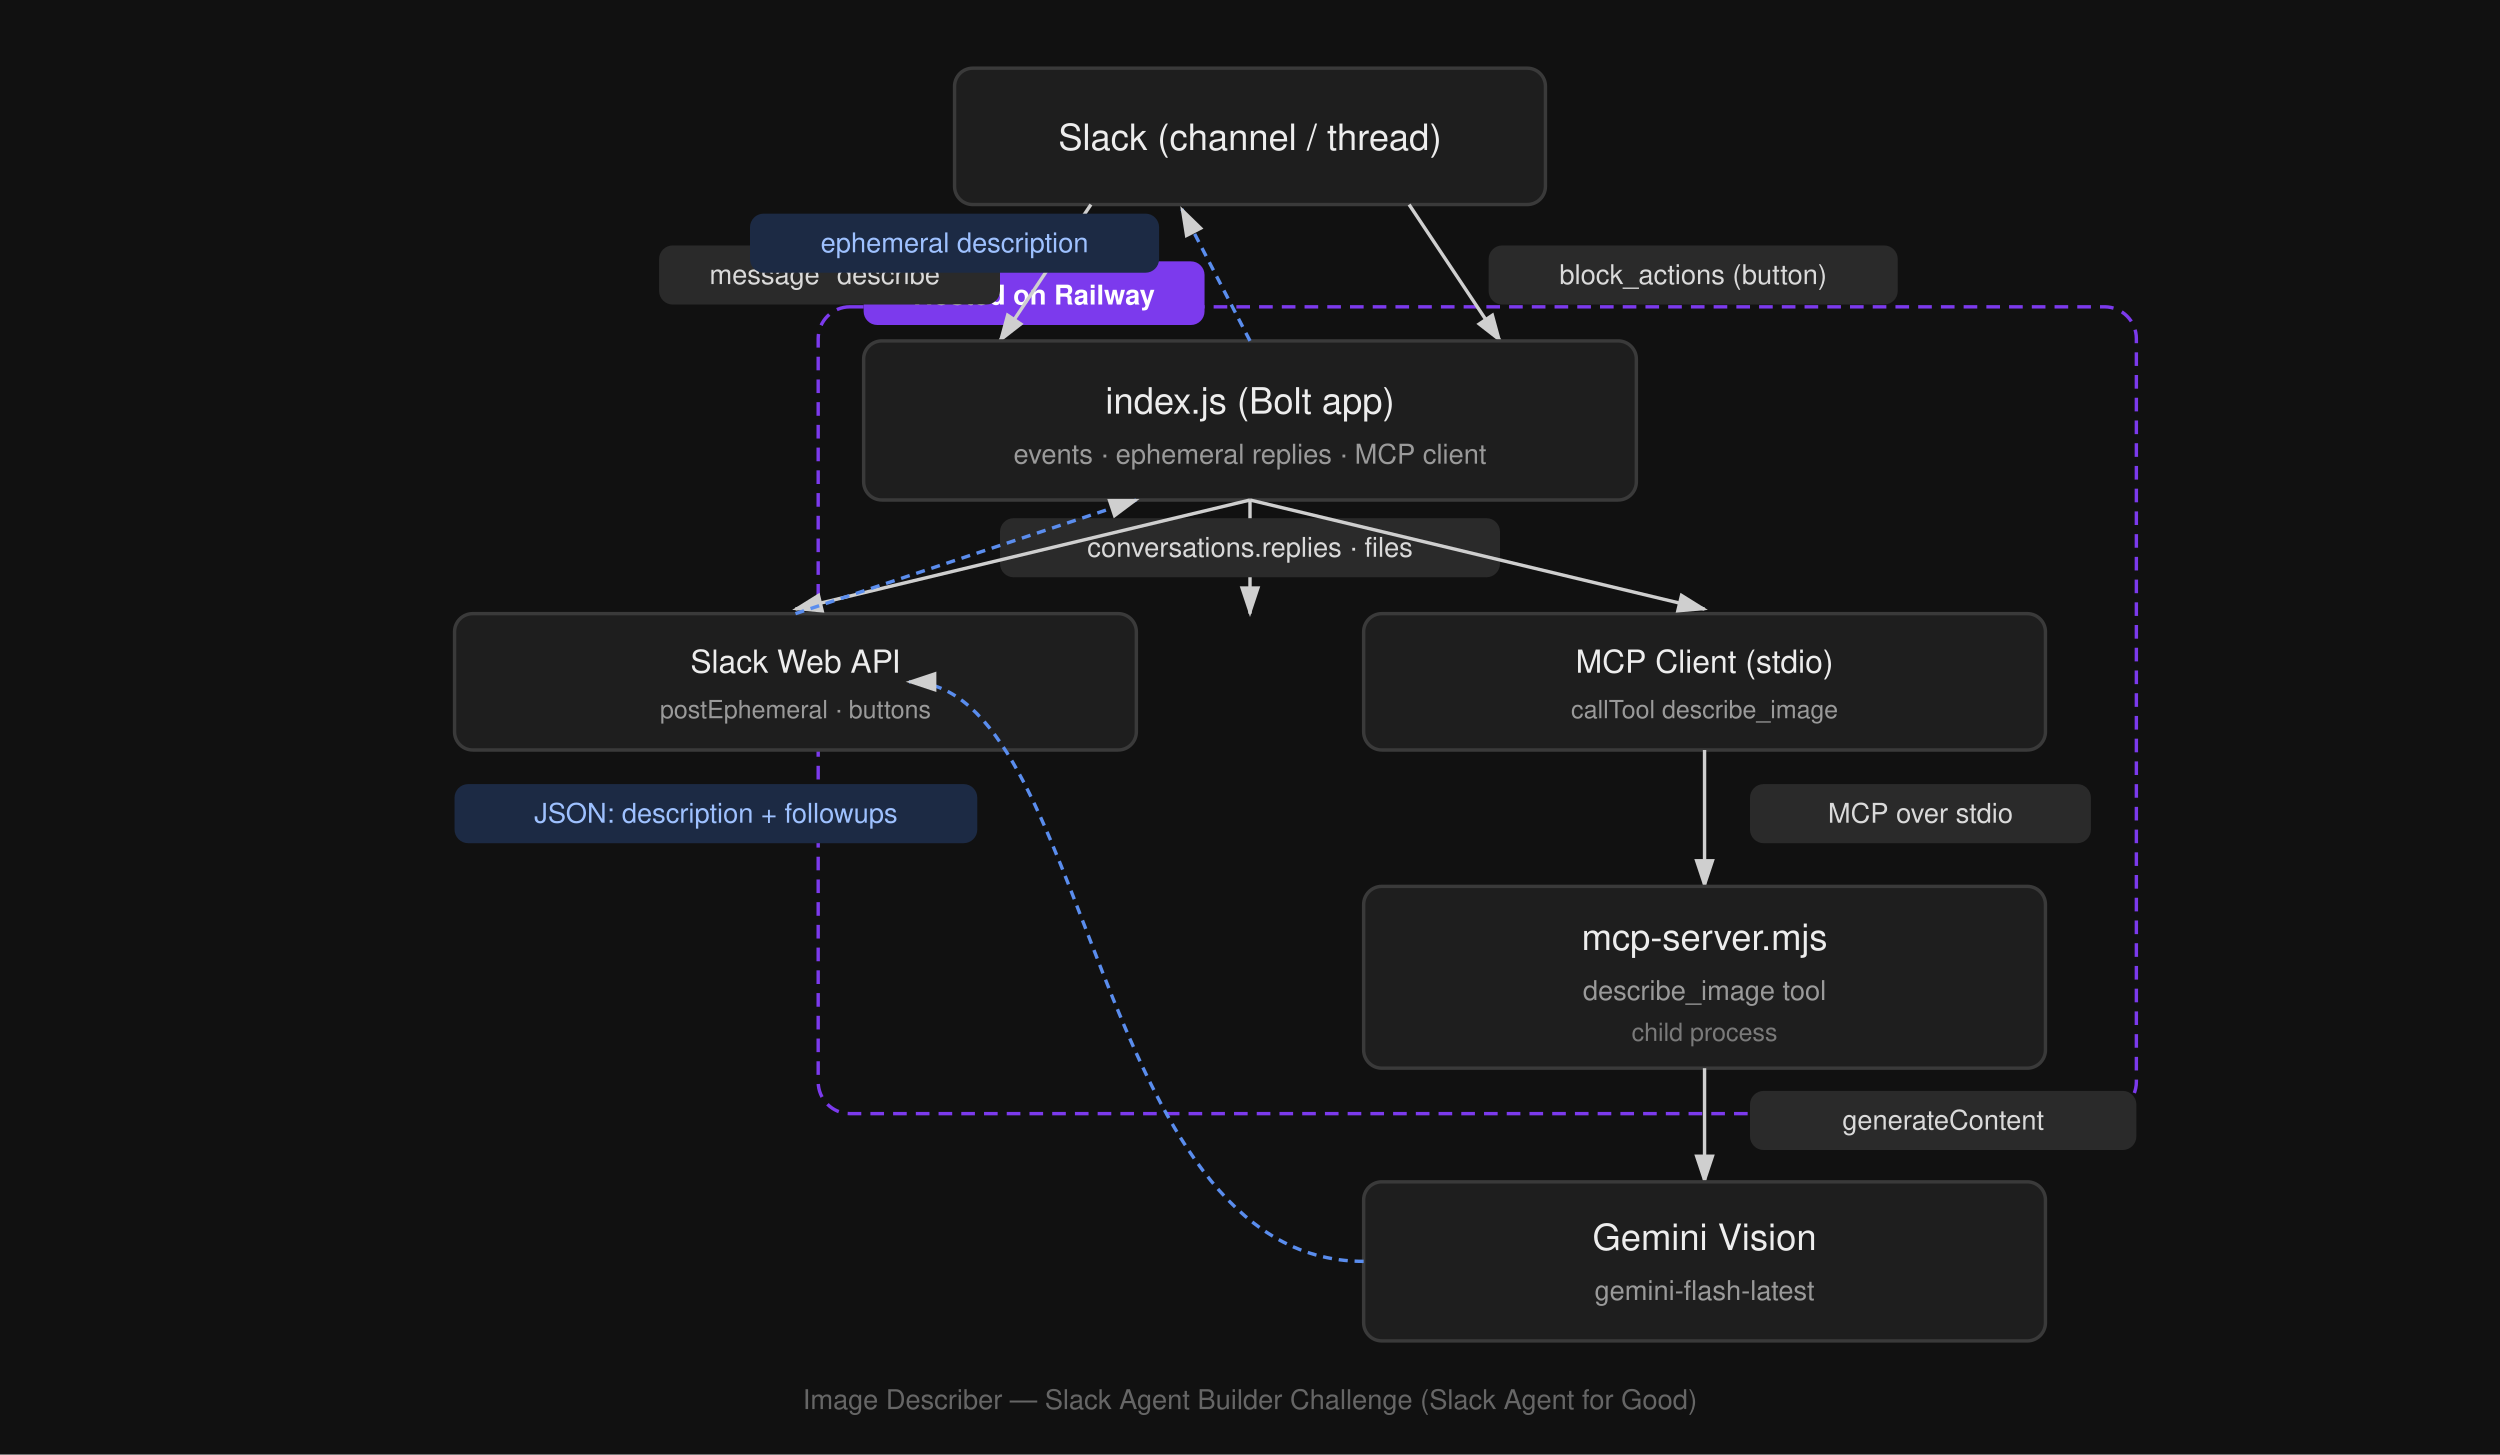
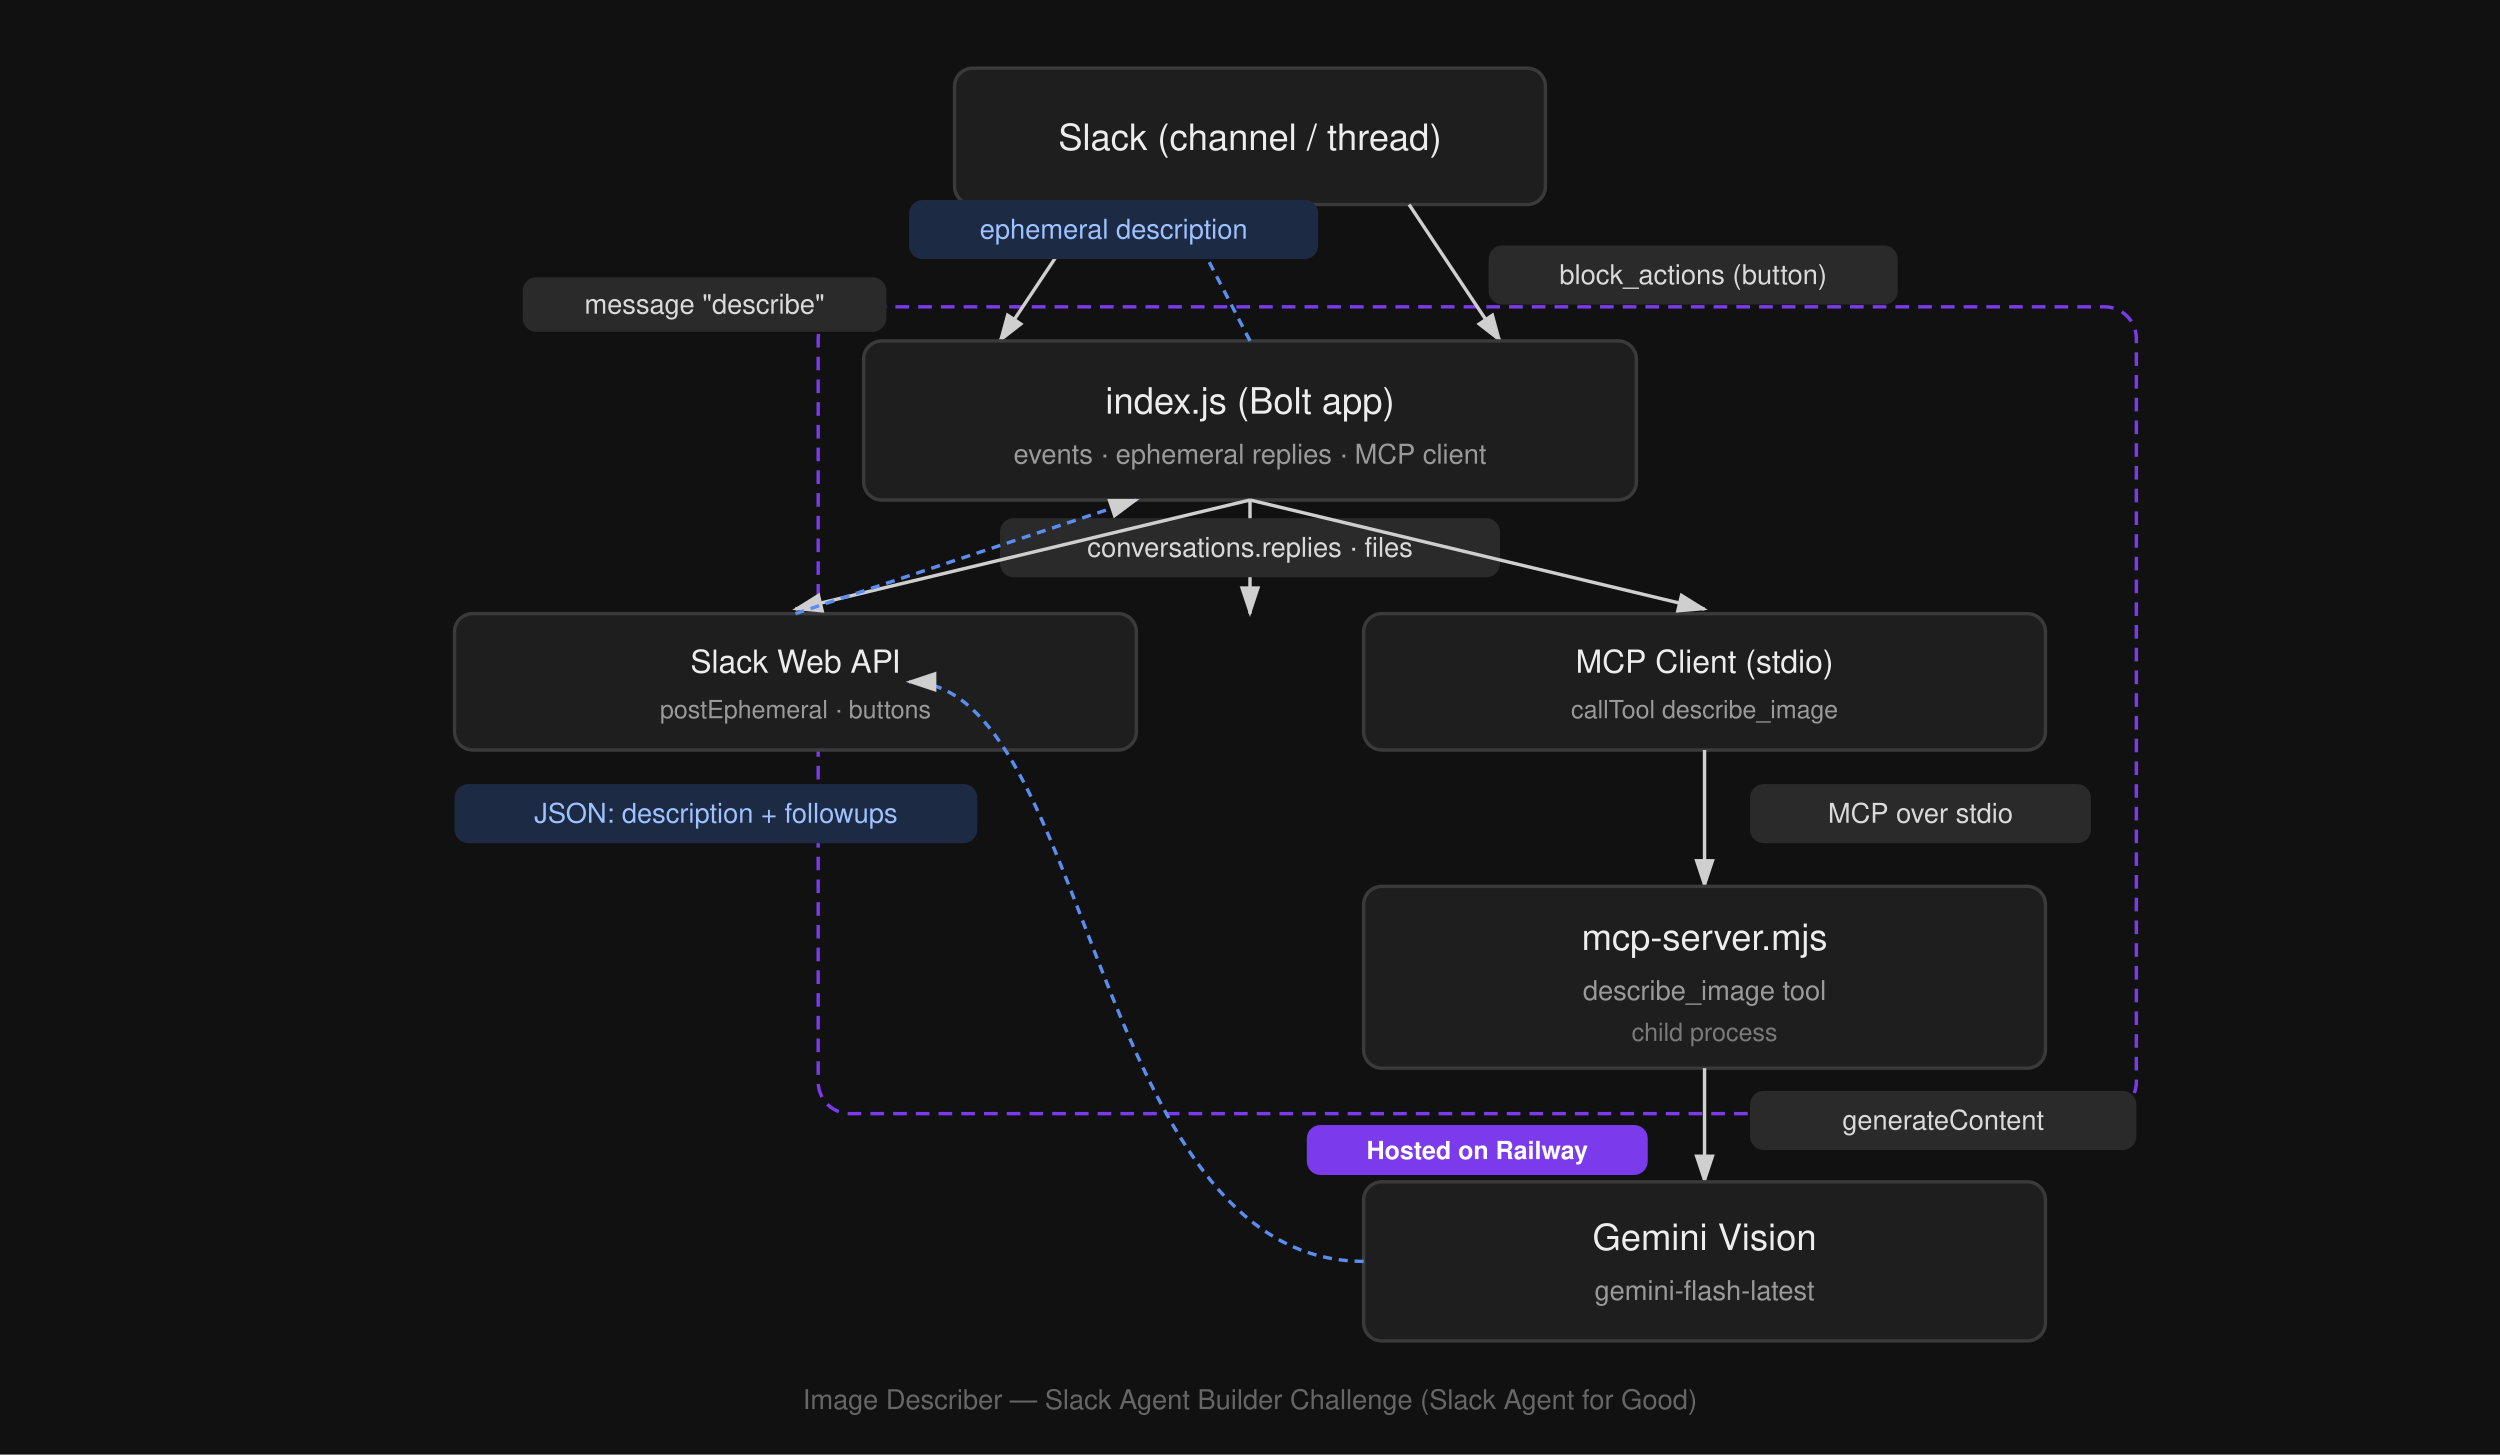
<svg xmlns="http://www.w3.org/2000/svg" viewBox="0 0 1100 640" font-family="Helvetica, Arial, sans-serif">
  <defs>
    <marker id="arrow" markerWidth="10" markerHeight="10" refX="8" refY="3" orient="auto" markerUnits="strokeWidth">
      <path d="M0,0 L0,6 L9,3 z" fill="#CFCFCF" />
    </marker>
  </defs>
  <rect width="1100" height="640" fill="#111111" />
  <rect x="360" y="135" width="580" height="355" rx="14" fill="none" stroke="#7C3AED" stroke-width="1.5" stroke-dasharray="6 4" />
-   <rect x="380" y="115" width="150" height="28" rx="6" fill="#7C3AED" />
-   <text x="455" y="134" text-anchor="middle" font-size="12" fill="#FFFFFF" font-weight="700">Hosted on Railway</text>
+   <rect x="575" y="495" width="150" height="22" rx="6" fill="#7C3AED" />
+   <text x="650" y="510" text-anchor="middle" font-size="11" fill="#FFFFFF" font-weight="700">Hosted on Railway</text>
  <rect x="420" y="30" width="260" height="60" rx="8" fill="#1E1E1E" stroke="#3A3A3A" stroke-width="1.5" />
  <text x="550" y="66" text-anchor="middle" font-size="16" fill="#EDEDED">Slack (channel / thread)</text>
  <path d="M480,90 L440,150" stroke="#CFCFCF" stroke-width="1.5" fill="none" marker-end="url(#arrow)" />
-   <rect x="290" y="108" width="150" height="26" rx="6" fill="#2A2A2A" />
-   <text x="365" y="125" text-anchor="middle" font-size="12" fill="#DADADA">message "describe"</text>
+   <rect x="230" y="122" width="160" height="24" rx="6" fill="#2A2A2A" />
+   <text x="310" y="138" text-anchor="middle" font-size="12" fill="#DADADA">message "describe"</text>
  <path d="M620,90 L660,150" stroke="#CFCFCF" stroke-width="1.5" fill="none" marker-end="url(#arrow)" />
  <rect x="655" y="108" width="180" height="26" rx="6" fill="#2A2A2A" />
  <text x="745" y="125" text-anchor="middle" font-size="12" fill="#DADADA">block_actions (button)</text>
  <rect x="380" y="150" width="340" height="70" rx="8" fill="#1E1E1E" stroke="#3A3A3A" stroke-width="1.5" />
  <text x="550" y="182" text-anchor="middle" font-size="16" fill="#EDEDED">index.js (Bolt app)</text>
  <text x="550" y="204" text-anchor="middle" font-size="12" fill="#9A9A9A">events · ephemeral replies · MCP client</text>
  <path d="M550,220 L550,270" stroke="#CFCFCF" stroke-width="1.5" fill="none" marker-end="url(#arrow)" />
  <rect x="440" y="228" width="220" height="26" rx="6" fill="#2A2A2A" />
  <text x="550" y="245" text-anchor="middle" font-size="12" fill="#DADADA">conversations.replies · files</text>
  <rect x="200" y="270" width="300" height="60" rx="8" fill="#1E1E1E" stroke="#3A3A3A" stroke-width="1.5" />
  <text x="350" y="296" text-anchor="middle" font-size="14" fill="#EDEDED">Slack Web API</text>
  <text x="350" y="316" text-anchor="middle" font-size="11" fill="#9A9A9A">postEphemeral · buttons</text>
  <rect x="600" y="270" width="300" height="60" rx="8" fill="#1E1E1E" stroke="#3A3A3A" stroke-width="1.5" />
  <text x="750" y="296" text-anchor="middle" font-size="14" fill="#EDEDED">MCP Client (stdio)</text>
  <text x="750" y="316" text-anchor="middle" font-size="11" fill="#9A9A9A">callTool describe_image</text>
  <path d="M550,220 L750,268" stroke="#CFCFCF" stroke-width="1.5" fill="none" marker-end="url(#arrow)" />
  <path d="M550,220 L350,268" stroke="#CFCFCF" stroke-width="1.5" fill="none" marker-end="url(#arrow)" />
  <path d="M750,330 L750,390" stroke="#CFCFCF" stroke-width="1.5" fill="none" marker-end="url(#arrow)" />
  <rect x="770" y="345" width="150" height="26" rx="6" fill="#2A2A2A" />
  <text x="845" y="362" text-anchor="middle" font-size="12" fill="#DADADA">MCP over stdio</text>
  <rect x="600" y="390" width="300" height="80" rx="8" fill="#1E1E1E" stroke="#3A3A3A" stroke-width="1.5" />
  <text x="750" y="418" text-anchor="middle" font-size="16" fill="#EDEDED">mcp-server.mjs</text>
  <text x="750" y="440" text-anchor="middle" font-size="12" fill="#9A9A9A">describe_image tool</text>
  <text x="750" y="458" text-anchor="middle" font-size="11" fill="#7A7A7A">child process</text>
  <path d="M750,470 L750,520" stroke="#CFCFCF" stroke-width="1.5" fill="none" marker-end="url(#arrow)" />
  <rect x="770" y="480" width="170" height="26" rx="6" fill="#2A2A2A" />
  <text x="855" y="497" text-anchor="middle" font-size="12" fill="#DADADA">generateContent</text>
  <rect x="600" y="520" width="300" height="70" rx="8" fill="#1E1E1E" stroke="#3A3A3A" stroke-width="1.5" />
  <text x="750" y="550" text-anchor="middle" font-size="16" fill="#EDEDED">Gemini Vision</text>
  <text x="750" y="572" text-anchor="middle" font-size="12" fill="#9A9A9A">gemini-flash-latest</text>
  <path d="M600,555 C 480,555 480,300 400,300" stroke="#5A8DEE" stroke-width="1.5" fill="none" marker-end="url(#arrow)" stroke-dasharray="4 3" />
  <rect x="200" y="345" width="230" height="26" rx="6" fill="#1C2A44" />
  <text x="315" y="362" text-anchor="middle" font-size="12" fill="#9EC1FF">JSON: description + followups</text>
  <path d="M350,270 L500,220" stroke="#5A8DEE" stroke-width="1.5" fill="none" marker-end="url(#arrow)" stroke-dasharray="4 3" />
  <path d="M550,150 L520,92" stroke="#5A8DEE" stroke-width="1.5" fill="none" marker-end="url(#arrow)" stroke-dasharray="4 3" />
-   <rect x="330" y="94" width="180" height="26" rx="6" fill="#1C2A44" />
-   <text x="420" y="111" text-anchor="middle" font-size="12" fill="#9EC1FF">ephemeral description</text>
+   <rect x="400" y="88" width="180" height="26" rx="6" fill="#1C2A44" />
+   <text x="490" y="105" text-anchor="middle" font-size="12" fill="#9EC1FF">ephemeral description</text>
  <text x="550" y="620" text-anchor="middle" font-size="12" fill="#666666">Image Describer — Slack Agent Builder Challenge (Slack Agent for Good)</text>
</svg>
